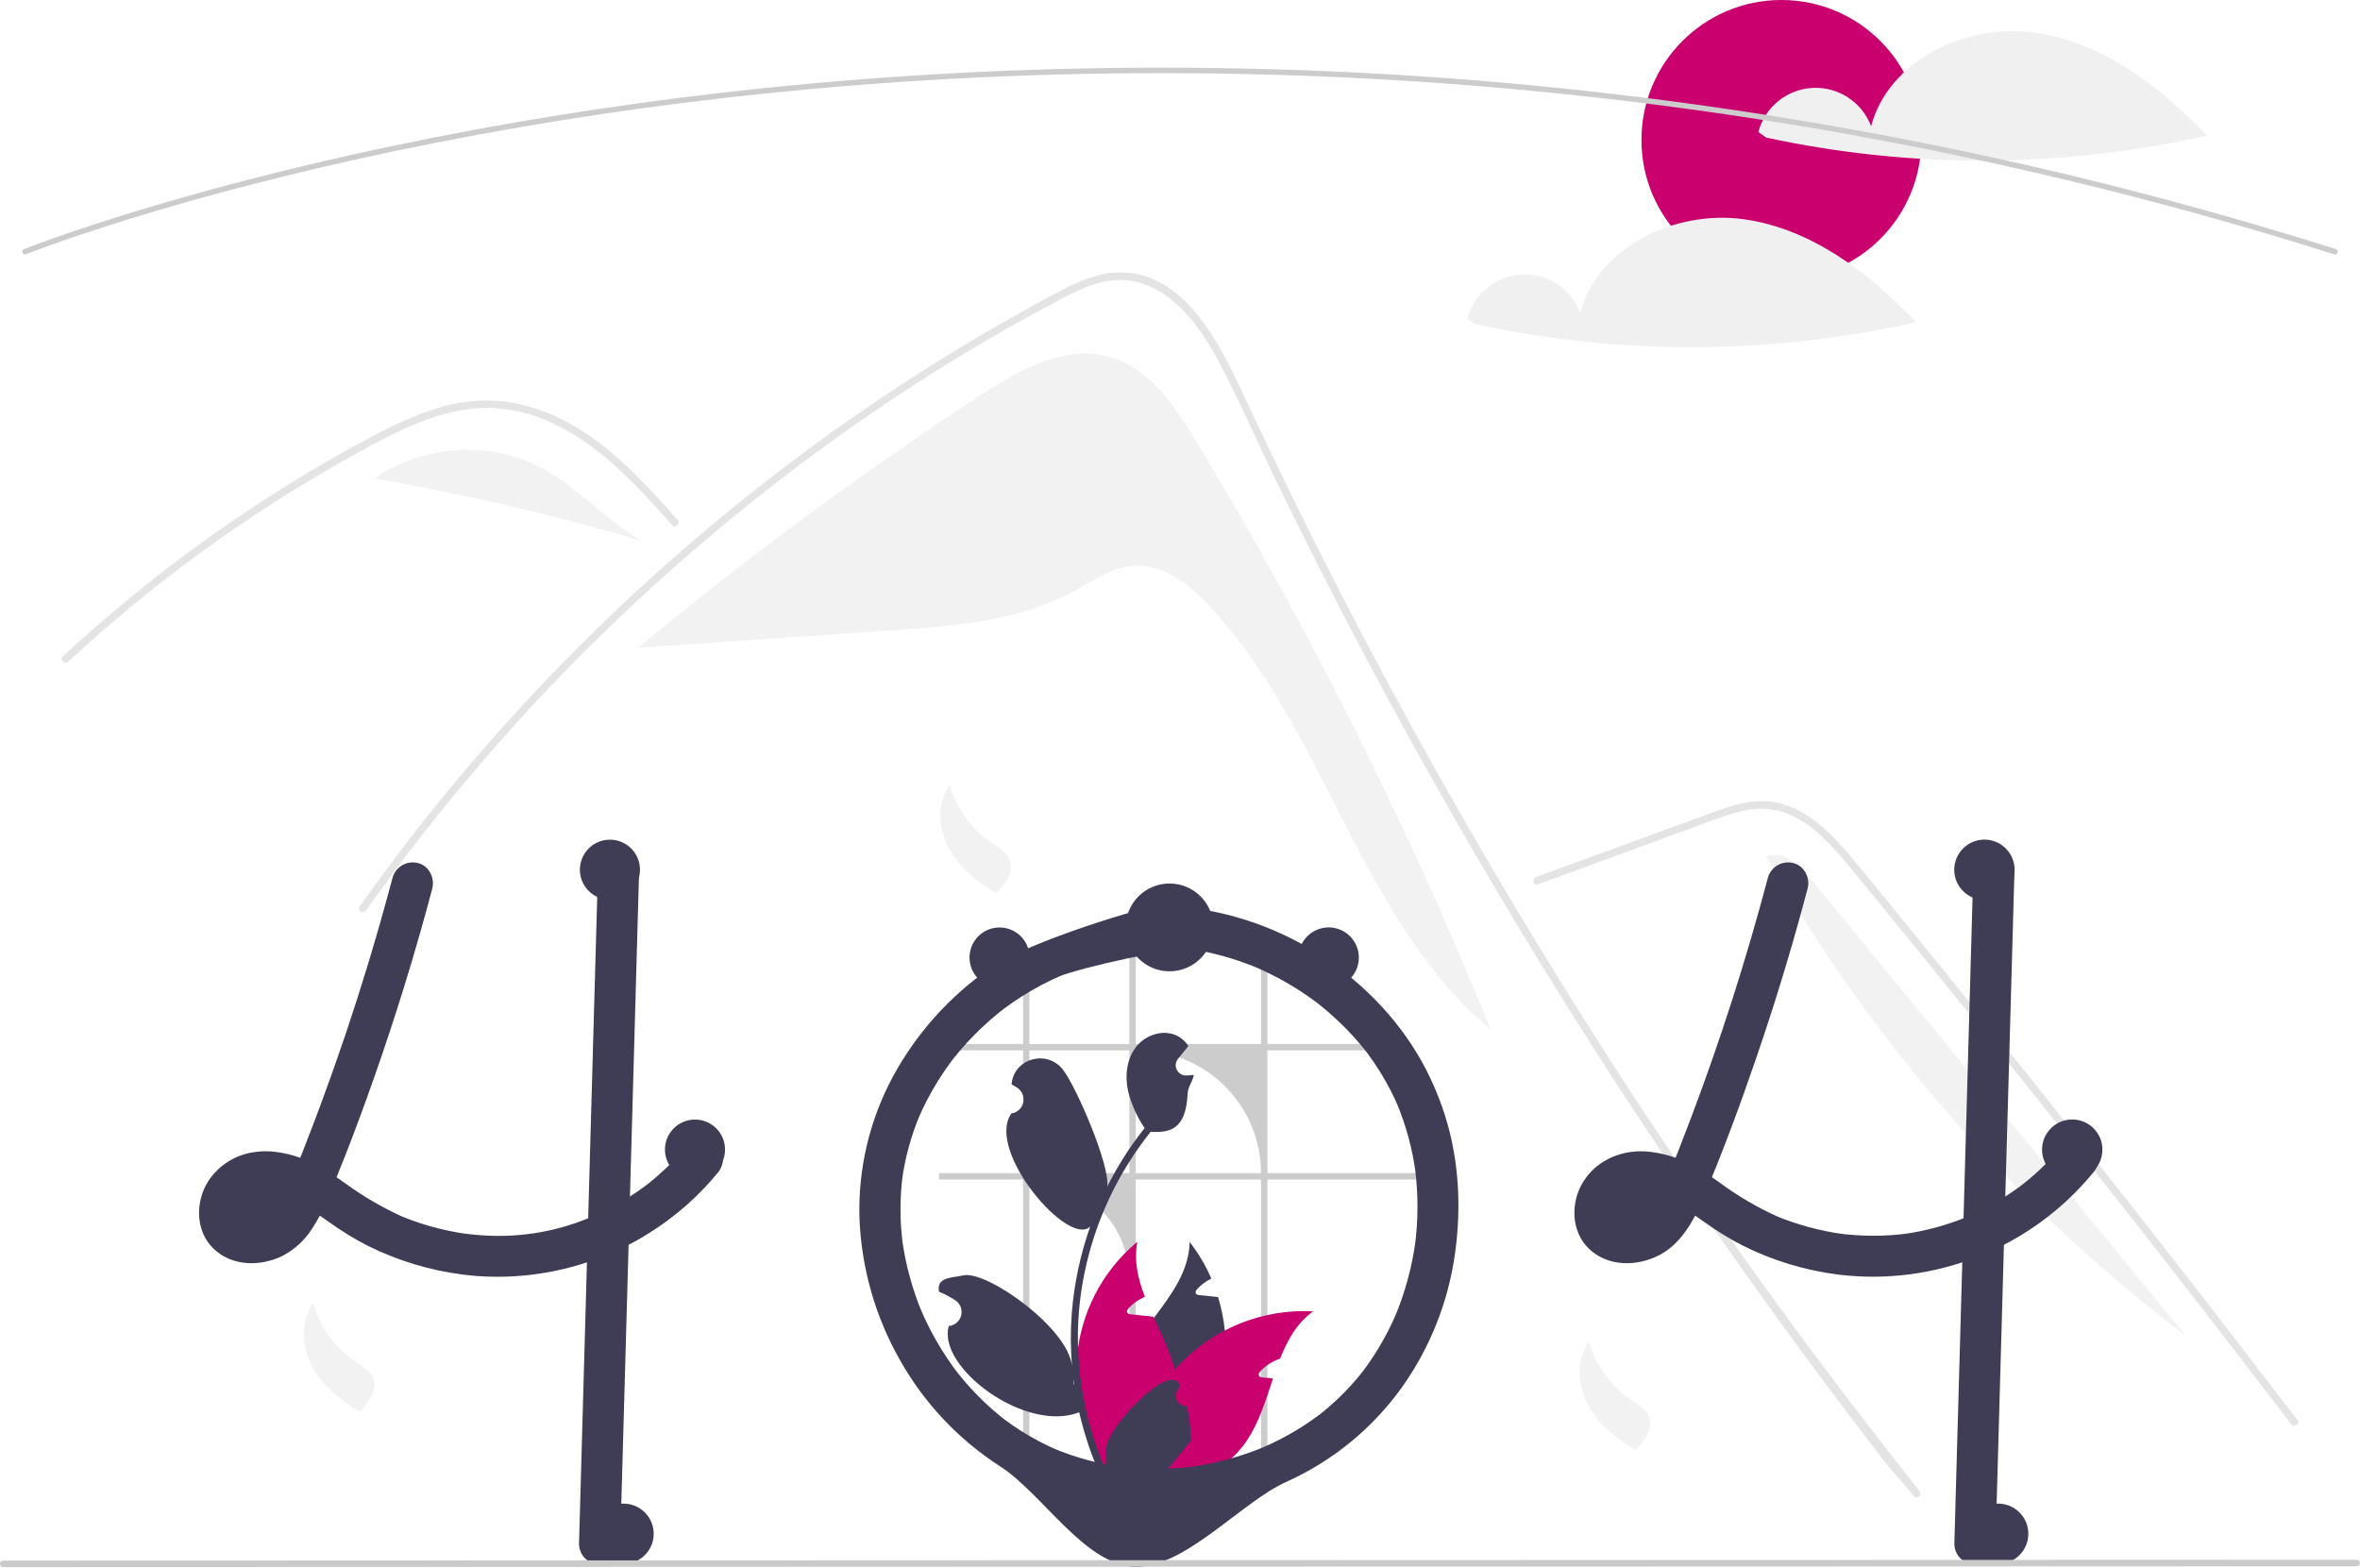
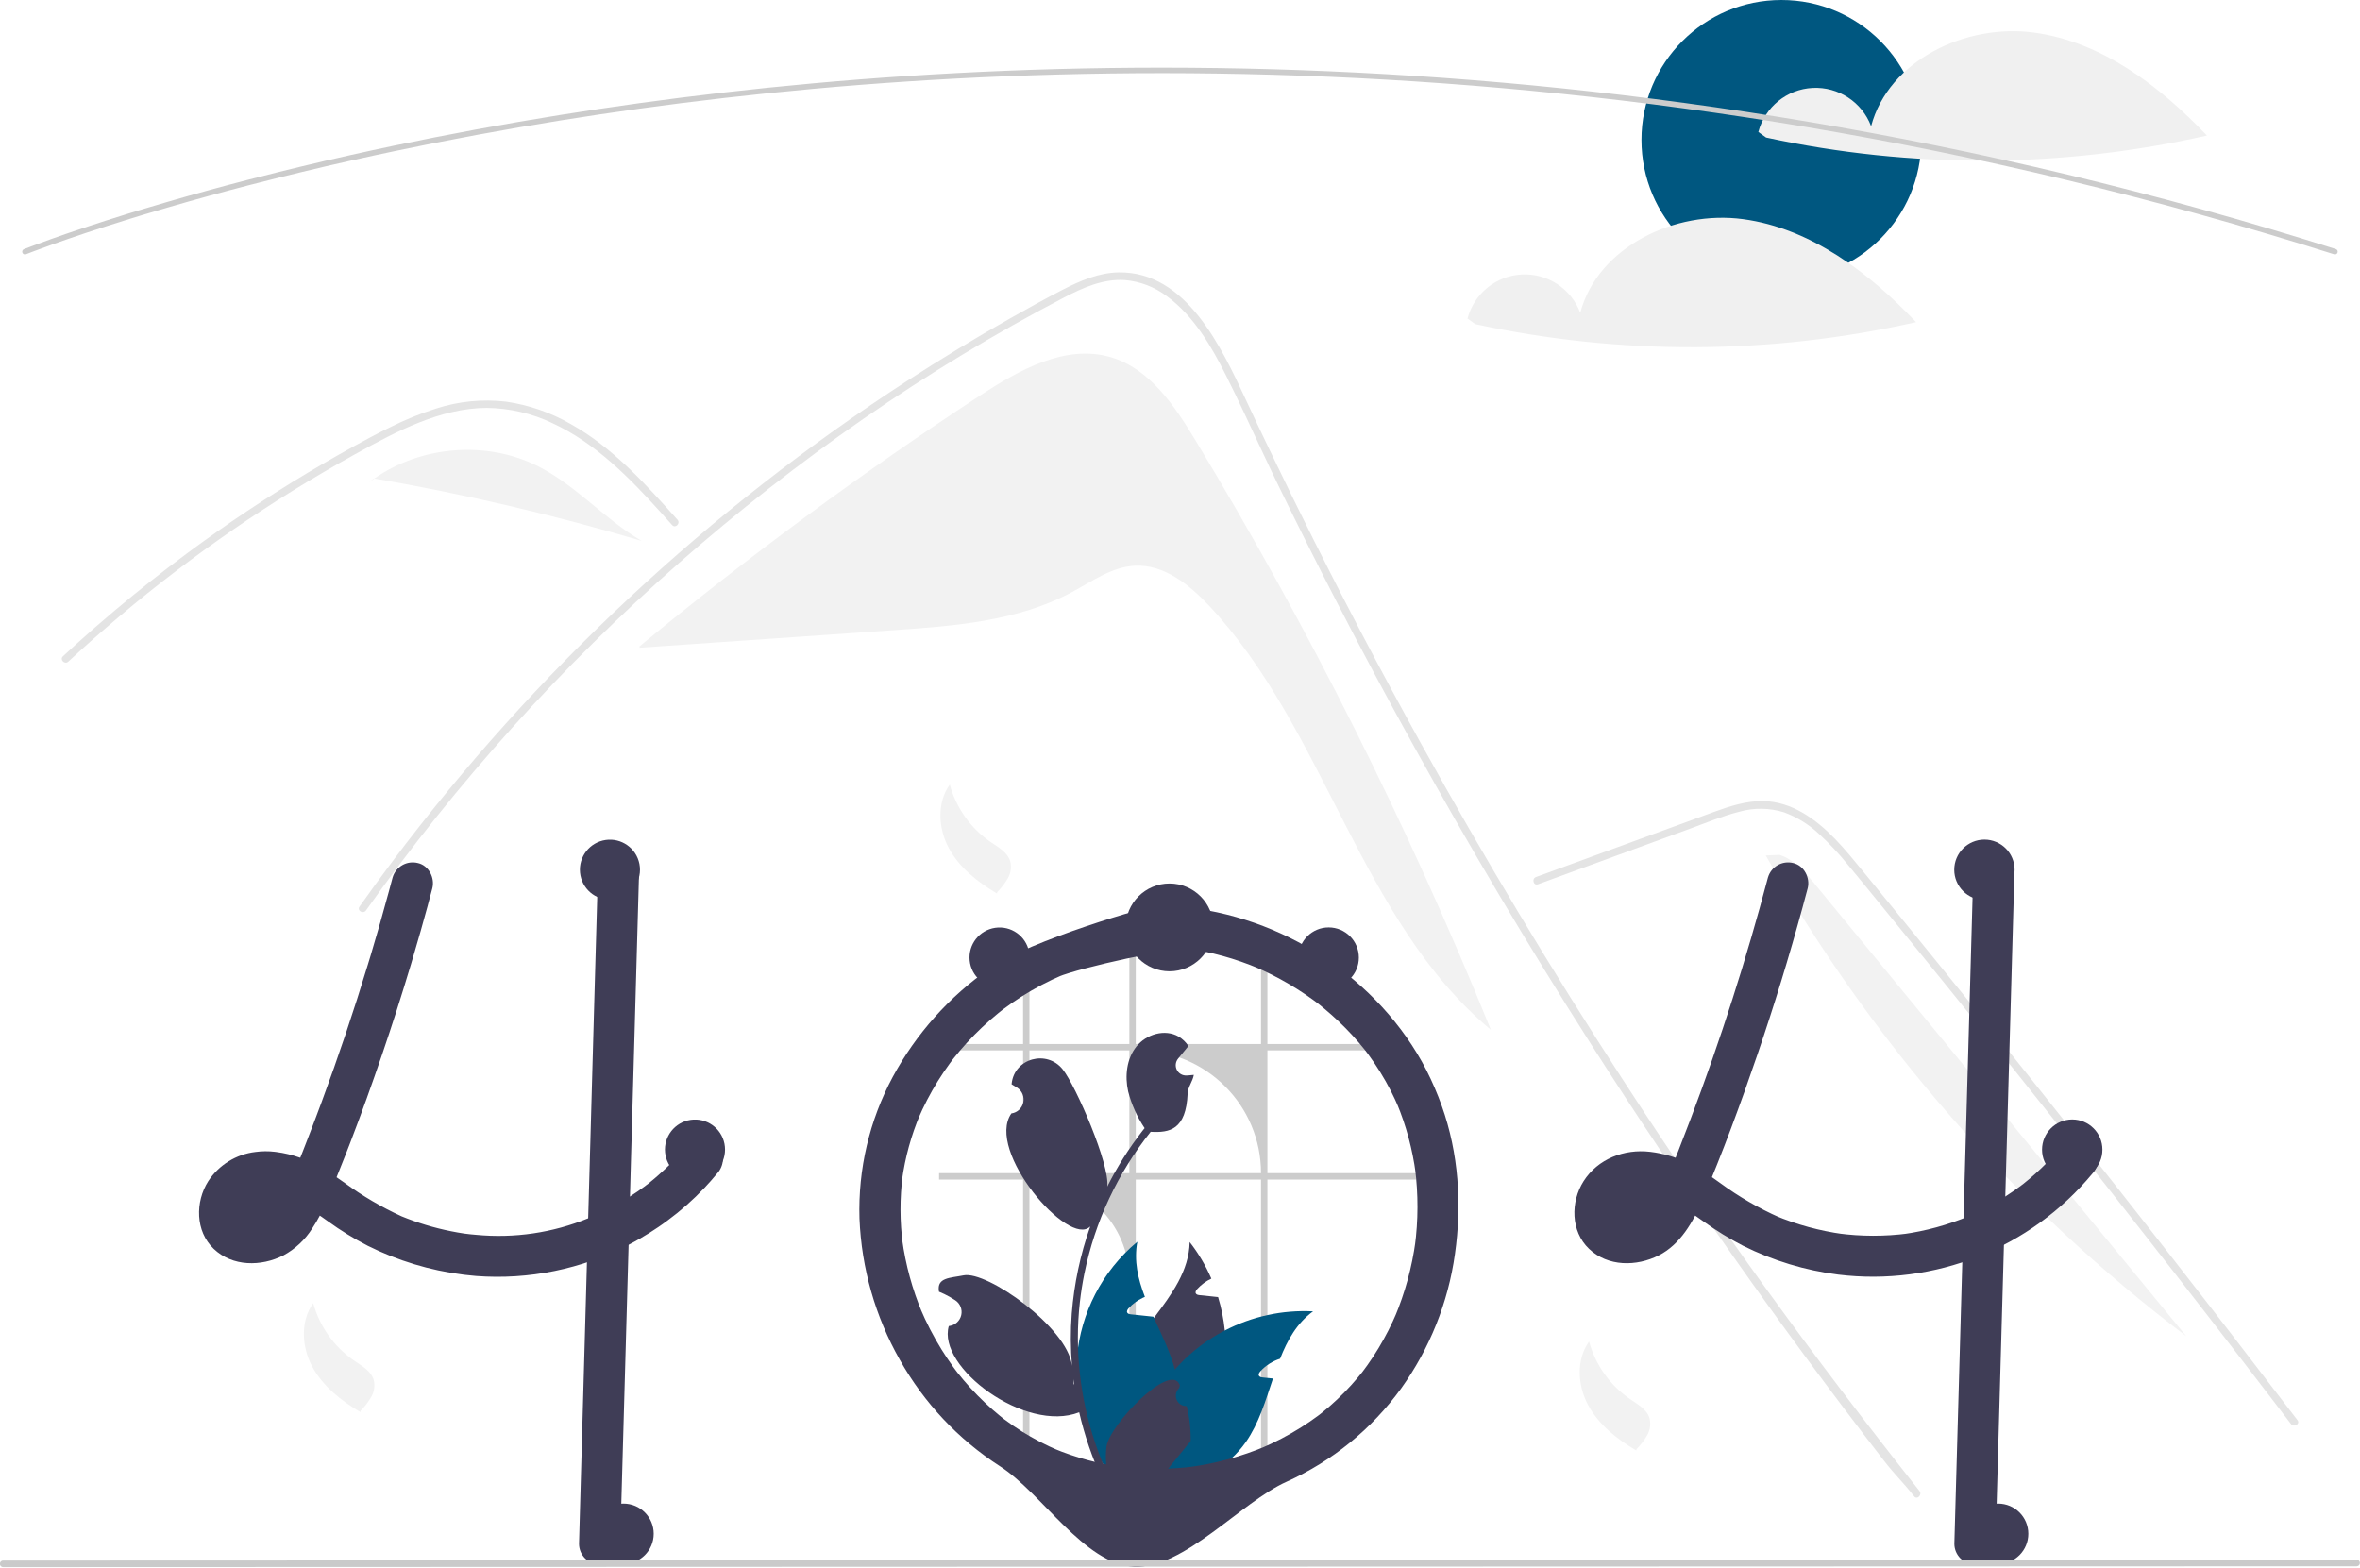
<svg xmlns="http://www.w3.org/2000/svg" data-name="Layer 1" width="860.131" height="571.148" viewBox="0 0 860.131 571.148">
  <path d="M605.67,324.953c-7.669-12.684-16.757-26.228-30.99-30.37-16.482-4.796-33.413,4.732-47.775,14.135a1392.157,1392.157,0,0,0-123.893,91.283l.043.492q46.226-3.188,92.451-6.376c22.265-1.535,45.296-3.283,64.972-13.816,7.467-3.997,14.745-9.336,23.206-9.708,10.512-.462,19.677,6.879,26.88,14.549,42.607,45.371,54.937,114.754,102.738,154.616A1516.995,1516.995,0,0,0,605.67,324.953Z" transform="translate(-169.9343 -164.426)" fill="#f2f2f2" />
  <path d="M867.571,709.781c-4.712-5.95-6.637-7.343-11.285-13.348q-56.764-73.416-106.708-151.792-33.924-53.23-64.483-108.504-14.549-26.278-28.3-52.969-10.67-20.695-20.865-41.638c-1.944-3.988-3.832-7.994-5.711-12.009-4.428-9.442-8.773-18.93-13.439-28.244-5.317-10.616-11.789-21.745-21.553-28.877a29.405,29.405,0,0,0-15.319-5.895c-7.948-.513-15.282,2.769-22.176,6.353-50.439,26.301-97.659,59.276-140.37,96.798A730.778,730.778,0,0,0,303.322,496.247c-1.008,1.439-3.392.064-2.374-1.384q6.009-8.498,12.257-16.813A734.817,734.817,0,0,1,500.805,303.064q18.248-11.826,37.183-22.542c6.362-3.603,12.752-7.16,19.251-10.497,6.371-3.273,13.137-6.215,20.416-6.325,24.77-.385,37.595,27.667,46.405,46.542q4.153,8.911,8.406,17.766,16.075,33.621,33.387,66.628,10.685,20.379,21.837,40.52,34.707,62.718,73.779,122.897c34.506,53.143,68.737,100.089,108.046,149.785C870.596,709.213,868.662,711.175,867.571,709.781Z" transform="translate(-169.9343 -164.426)" fill="#e4e4e4" />
  <path d="M414.916,355.804c-1.439-1.604-2.869-3.209-4.318-4.813-11.422-12.633-23.679-25.118-39.364-32.361a57.11,57.11,0,0,0-23.927-5.546c-8.562.028-16.932,2.273-24.843,5.418-3.74,1.494-7.398,3.19-11.001,4.996-4.116,2.072-8.159,4.281-12.183,6.509q-11.331,6.27-22.368,13.091-21.961,13.572-42.546,29.216-10.671,8.113-20.902,16.758-9.516,8.031-18.646,16.492c-1.302,1.201-3.245-.743-1.944-1.943,1.604-1.494,3.227-2.979,4.85-4.446q6.875-6.215,13.971-12.193,12.939-10.918,26.549-20.993,21.163-15.676,43.783-29.225,11.304-6.765,22.918-12.963c2.338-1.247,4.703-2.466,7.096-3.621a113.116,113.116,0,0,1,16.868-6.866,60.006,60.006,0,0,1,25.476-2.503,66.327,66.327,0,0,1,23.505,8.131c15.401,8.608,27.346,21.919,38.97,34.909C418.033,355.171,416.099,357.124,414.916,355.804Z" transform="translate(-169.9343 -164.426)" fill="#e4e4e4" />
  <path d="M730.477,486.711l36.905-13.498,18.323-6.702c5.968-2.183,11.921-4.667,18.09-6.23a28.539,28.539,0,0,1,16.374.209,37.738,37.738,0,0,1,12.771,7.917,103.64,103.64,0,0,1,10.475,11.186c3.989,4.794,7.92,9.639,11.868,14.467q24.441,29.891,48.563,60.041,24.121,30.15,47.92,60.556,23.857,30.48,47.385,61.216,2.882,3.765,5.76,7.534c1.06,1.388,3.449.02,2.375-1.388Q983.582,650.974,959.549,620.184q-24.092-30.864-48.516-61.466-24.424-30.601-49.179-60.937-6.167-7.558-12.354-15.099c-3.48-4.241-6.92-8.527-10.736-12.474-7.005-7.245-15.758-13.648-26.234-13.822-6.16-.102-12.121,1.852-17.844,3.923-6.17,2.232-12.325,4.506-18.486,6.759l-37.163,13.592-9.291,3.398c-1.649.603-.937,3.262.731,2.652Z" transform="translate(-169.9343 -164.426)" fill="#e4e4e4" />
  <path d="M366.377,334.526c-18.754-9.639-42.771-7.751-60.005,4.291a855.847,855.847,0,0,1,97.371,22.726C390.46,353.759,380.07,341.563,366.377,334.526Z" transform="translate(-169.9343 -164.426)" fill="#f2f2f2" />
  <path d="M306.188,338.784l-3.61,2.935c1.221-1.027,2.491-1.99,3.795-2.901C306.311,338.807,306.249,338.795,306.188,338.784Z" transform="translate(-169.9343 -164.426)" fill="#f2f2f2" />
  <path d="M831.549,486.846c-3.633-4.422-7.56-9.052-12.994-10.848l-5.073.2A575.436,575.436,0,0,0,966.749,651.418Q899.149,569.132,831.549,486.846Z" transform="translate(-169.9343 -164.426)" fill="#f2f2f2" />
  <path d="M516.084,450.367A37.481,37.481,0,0,0,531.015,471.325c2.82,1.92,6.157,3.762,7.122,7.035a8.379,8.379,0,0,1-.874,6.15,24.884,24.884,0,0,1-3.861,5.041l-.137.512c-6.998-4.147-13.656-9.393-17.522-16.551s-4.406-16.539.341-23.145" transform="translate(-169.9343 -164.426)" fill="#f2f2f2" />
  <path d="M749.084,653.367A37.481,37.481,0,0,0,764.015,674.325c2.82,1.92,6.157,3.762,7.122,7.035a8.379,8.379,0,0,1-.874,6.15,24.884,24.884,0,0,1-3.861,5.041l-.137.512c-6.998-4.147-13.656-9.393-17.522-16.551s-4.406-16.539.341-23.145" transform="translate(-169.9343 -164.426)" fill="#f2f2f2" />
  <path d="M284.084,639.367A37.481,37.481,0,0,0,299.015,660.325c2.82,1.92,6.157,3.762,7.122,7.035a8.379,8.379,0,0,1-.874,6.15,24.884,24.884,0,0,1-3.861,5.041l-.137.512c-6.998-4.147-13.656-9.393-17.522-16.551s-4.406-16.539.341-23.145" transform="translate(-169.9343 -164.426)" fill="#f2f2f2" />
-   <circle cx="649.249" cy="51" r="51" fill="#c9006e" />
+   <circle cx="649.249" cy="51" r="51" fill="#005780" />
  <path d="M911.219,176.296c-24.717-3.341-52.935,10.019-59.341,34.124a21.597,21.597,0,0,0-41.094,2.109l2.83,2.027a372.275,372.275,0,0,0,160.659-.726C957.079,195.76,935.935,179.637,911.219,176.296Z" transform="translate(-169.9343 -164.426)" fill="#f0f0f0" />
  <path d="M805.219,244.296c-24.717-3.341-52.935,10.019-59.341,34.124a21.597,21.597,0,0,0-41.094,2.109l2.83,2.027a372.275,372.275,0,0,0,160.659-.726C851.079,263.76,829.935,247.637,805.219,244.296Z" transform="translate(-169.9343 -164.426)" fill="#f0f0f0" />
  <path d="M1020.946,257.154a.982.982,0,0,1-.302-.047C756.237,173.489,523.199,184.424,374.264,208.321c-20.269,3.251-40.591,7.006-60.404,11.161-5.058,1.06-10.306,2.195-15.597,3.378-6.319,1.407-12.554,2.856-18.532,4.306q-3.873.917-7.595,1.849c-3.758.928-7.572,1.895-11.66,2.957-4.568,1.178-9.209,2.413-13.797,3.672a.442.442,0,0,1-.051.015l0.0.001c-5.183,1.415-10.338,2.871-15.323,4.325-2.698.779-5.304,1.548-7.799,2.307-.279.077-.526.151-.776.228l-.536.163c-.311.095-.617.188-.924.275l-.02.006 0.0.001-.812.252c-.968.293-1.912.579-2.841.864-24.545,7.566-38.038,12.949-38.171,13.002a1,1,0,1,1-.744-1.856c.134-.053,13.693-5.463,38.328-13.058.932-.286,1.879-.572,2.85-.866l.754-.234c.026-.01.052-.018.078-.025.305-.087.61-.18.919-.273l.537-.163c.268-.081.531-.161.801-.235,2.479-.754,5.093-1.524,7.798-2.307,4.987-1.455,10.147-2.911,15.334-4.328.016-.006.033-.01.049-.015v-.001c4.604-1.263,9.263-2.503,13.845-3.685,4.094-1.063,7.915-2.032,11.68-2.962q3.738-.93,7.609-1.853c5.985-1.451,12.233-2.902,18.563-4.312,5.299-1.184,10.556-2.322,15.622-3.383,19.843-4.162,40.198-7.923,60.497-11.179C523.096,182.415,756.467,171.463,1021.246,255.201a1.0 1,0,0,1-.301,1.953Z" transform="translate(-169.9343 -164.426)" fill="#ccc" />
  <path d="M432.923,584.266a6.729,6.729,0,0,0-1.7-2.67,6.43,6.43,0,0,0-.92-.71c-2.61-1.74-6.51-2.13-8.99,0a5.81,5.81,0,0,0-.69.71q-1.11,1.365-2.28,2.67c-1.28,1.46-2.59,2.87-3.96,4.24-.39.38-.78.77-1.18,1.15-.23.23-.46.45-.69.67-.88.84-1.78,1.65-2.69,2.45-.48.43-.96.85-1.45,1.26-.73.61-1.46,1.22-2.2,1.81-.07.05-.14.1-.21.16-.02.01-.03.03-.05.04-.01,0-.02,0-.03.02a.179.179,0,0,0-.07.05c-.22.15-.37.25-.48.34.04-.02.08-.05.12-.07-.18.14-.37.28-.55.42-1.75,1.29-3.54,2.53-5.37,3.69a99.21,99.21,0,0,1-14.22,7.55c-.33.13-.67.27-1.01.4a85.97,85.97,0,0,1-40.85,6.02q-2.13-.165-4.26-.45c-1.64-.24-3.27-.53-4.89-.86a97.932,97.932,0,0,1-18.02-5.44,118.652,118.652,0,0,1-20.66-12.12c-1-.71-2.01-1.42-3.02-2.11,1.15-2.82,2.28-5.64,3.38-8.48.55-1.37,1.08-2.74,1.6-4.12,4.09-10.63,7.93-21.36,11.61-32.13q5.58-16.365,10.53-32.92.51-1.68.99-3.36,2.595-8.745,4.98-17.53c.15-.57.31-1.13.45-1.7q.69-2.52,1.35-5.04c1-3.79-1.26-8.32-5.24-9.23a7.634,7.634,0,0,0-9.22,5.24c-.43,1.62-.86,3.23-1.3,4.85q-3.165,11.745-6.66,23.41-.51,1.68-1.02,3.36-7.71,25.41-16.93,50.31-1.11,3.015-2.25,6.01c-.37.98-.74,1.96-1.12,2.94-.73,1.93-1.48,3.86-2.23,5.79-.43,1.13-.87,2.26-1.31,3.38-.29.71-.57,1.42-.85,2.12a41.809,41.809,0,0,0-8.81-2.12l-.48-.06a27.397,27.397,0,0,0-7.01.06,23.914,23.914,0,0,0-17.24,10.66c-4.77,7.51-4.71,18.25,1.98,24.63,6.89,6.57,17.32,6.52,25.43,2.41a28.351,28.351,0,0,0,10.52-9.86,50.569,50.569,0,0,0,2.74-4.65c.21.14.42.28.63.43.8.56,1.6,1.13,2.39,1.69a111.738,111.738,0,0,0,14.51,8.91,108.359,108.359,0,0,0,34.62,10.47c.27.03.53.07.8.1,1.33.17,2.67.3,4.01.41a103.782,103.782,0,0,0,55.58-11.36q2.175-1.125,4.31-2.36,3.315-1.92,6.48-4.08c1.15-.78,2.27-1.57,3.38-2.4a101.042,101.042,0,0,0,13.51-11.95q2.355-2.475,4.51-5.11a8.061,8.061,0,0,0,2.2-5.3A7.564,7.564,0,0,0,432.923,584.266Zm-165.59,23.82c.21-.15.42-.31.62-.47C267.893,607.766,267.603,607.936,267.333,608.086Zm3.21-3.23c-.23.26-.44.52-.67.78a23.366,23.366,0,0,1-2.25,2.2c-.11.1-.23.2-.35.29a.01.01,0,0,0-.01.01,3.804,3.804,0,0,0-.42.22q-.645.39-1.32.72a17.005,17.005,0,0,1-2.71.75,16.799,16.799,0,0,1-2.13.02h-.02a14.823,14.823,0,0,1-1.45-.4c-.24-.12-.47-.26-.7-.4-.09-.08-.17-.16-.22-.21a2.44,2.44,0,0,1-.27-.29.01.01,0,0,0-.01-.01c-.11-.2-.23-.4-.34-.6a.031.031,0,0,1-.01-.02c-.08-.25-.15-.51-.21-.77a12.511,12.511,0,0,1,.01-1.37,13.467,13.467,0,0,1,.54-1.88,11.068,11.068,0,0,1,.69-1.26c.02-.04.12-.2.23-.38.01-.01.01-.01.01-.02.15-.17.3-.35.46-.51.27-.3.56-.56.85-.83a18.022,18.022,0,0,1,1.75-1.01,19.481,19.481,0,0,1,2.93-.79,24.989,24.989,0,0,1,4.41.04,30.301,30.301,0,0,1,4.1,1.01,36.945,36.945,0,0,1-2.77,4.54C270.623,604.746,270.583,604.806,270.543,604.856Zm-11.12-3.29a2.18,2.18,0,0,1-.31.39A1.409,1.409,0,0,1,259.423,601.566Z" transform="translate(-169.9343 -164.426)" fill="#3f3d56" />
  <path d="M402.863,482.136q-.135,4.71-.27,9.42-.285,10.455-.59,20.92-.315,11.775-.66,23.54-.165,6.075-.34,12.15-.465,16.365-.92,32.72c-.03,1.13-.07,2.25-.1,3.38q-.225,8.115-.45,16.23-.255,8.805-.5,17.61-.18,6.6-.37,13.21-1.35,47.895-2.7,95.79a7.648,7.648,0,0,1-7.5,7.5,7.561,7.561,0,0,1-7.5-7.5q.75-26.94,1.52-53.88.675-24.36,1.37-48.72.225-8.025.45-16.06.345-12.09.68-24.18c.03-1.13.07-2.25.1-3.38.02-.99.05-1.97.08-2.96q.66-23.475,1.32-46.96.27-9.24.52-18.49.3-10.545.6-21.08c.09-3.09.17-6.17.26-9.26a7.648,7.648,0,0,1,7.5-7.5A7.561,7.561,0,0,1,402.863,482.136Z" transform="translate(-169.9343 -164.426)" fill="#3f3d56" />
  <path d="M814.291,484.217a893.238,893.238,0,0,1-28.161,87.941c-3.007,7.946-6.083,15.877-9.371,23.712l.756-1.792a54.583,54.583,0,0,1-5.59,10.612q-.229.321-.467.636,1.166-1.49.443-.589c-.254.301-.505.602-.768.895a23.664,23.664,0,0,1-2.249,2.203q-.301.258-.612.504l.938-.729c-.109.257-.873.597-1.111.743a18.254,18.254,0,0,1-2.405,1.219l1.792-.756a19.086,19.086,0,0,1-4.231,1.161l1.994-.268a17.021,17.021,0,0,1-4.298.046l1.994.268a14.002,14.002,0,0,1-3.405-.917l1.792.756a12.012,12.012,0,0,1-1.679-.896c-.271-.177-1.105-.809-.015.025,1.133.866.146.074-.088-.156-.194-.192-.37-.4-.56-.595-.882-.905.996,1.557.397.499a18.182,18.182,0,0,1-.878-1.637l.756,1.792a11.925,11.925,0,0,1-.728-2.651l.268,1.994a13.651,13.651,0,0,1-.003-3.405l-.268,1.994a15.964,15.964,0,0,1,.995-3.68l-.756,1.792a16.729,16.729,0,0,1,1.178-2.298,6.729,6.729,0,0,1,.729-1.071c.049.016-1.269,1.513-.569.757.183-.198.354-.406.539-.602.296-.314.614-.601.926-.898,1.045-.994-1.462.966-.257.179a19.049,19.049,0,0,1,2.749-1.499l-1.792.756a20.311,20.311,0,0,1,4.995-1.34l-1.994.268a25.628,25.628,0,0,1,6.461.076l-1.994-.268a33.211,33.211,0,0,1,7.892,2.22l-1.792-.756c5.39,2.314,10.163,5.749,14.928,9.118a111.95,111.95,0,0,0,14.506,8.906,108.388,108.388,0,0,0,34.622,10.474,103.933,103.933,0,0,0,92.586-36.752,8.078,8.078,0,0,0,2.197-5.303,7.632,7.632,0,0,0-2.197-5.303c-2.752-2.526-7.949-3.239-10.607,0a95.636,95.636,0,0,1-8.107,8.727q-2.017,1.914-4.142,3.71-1.214,1.026-2.461,2.011c-.393.311-1.619,1.138.263-.197-.431.306-.845.64-1.271.955a99.269,99.269,0,0,1-20.332,11.565l1.792-.756a96.836,96.836,0,0,1-24.171,6.622l1.994-.268a97.643,97.643,0,0,1-25.754-.038l1.994.268a99.8,99.8,0,0,1-24.857-6.77l1.792.756a116.025,116.025,0,0,1-21.736-12.591,86.877,86.877,0,0,0-11.113-6.994,42.824,42.824,0,0,0-14.438-4.389c-9.439-1.111-19.057,2.566-24.246,10.72-4.776,7.505-4.714,18.244,1.974,24.625,6.888,6.572,17.318,6.517,25.436,2.406,7.817-3.959,12.513-12.185,15.815-19.942,7.431-17.455,14.01-35.314,20.14-53.263q9.097-26.637,16.499-53.813.917-3.366,1.807-6.739c1.001-3.789-1.261-8.32-5.238-9.226a7.633,7.633,0,0,0-9.226,5.238Z" transform="translate(-169.9343 -164.426)" fill="#3f3d56" />
  <path d="M889.124,482.136l-2.7,95.793-2.685,95.294-1.518,53.884a7.565,7.565,0,0,0,7.5,7.5,7.649,7.649,0,0,0,7.5-7.5l2.7-95.793,2.685-95.294,1.518-53.884a7.565,7.565,0,0,0-7.5-7.5,7.649,7.649,0,0,0-7.5,7.5Z" transform="translate(-169.9343 -164.426)" fill="#3f3d56" />
  <path d="M629.526,700.361h2.329V594.319h54.329v-2.323H631.855V547.252H673.81q-.923-1.173-1.899-2.317H631.855V515.382c-.77-.328-1.547-.645-2.329-.944V544.935h-45.652V507.07c-.782.036-1.553.09-2.329.155v37.71h-36.42V516.684c-.782.346-1.553.711-2.317,1.093V544.935h-30.616v2.317h30.616v44.744h-30.616v2.323h30.616V700.361h2.317V594.319a36.413,36.413,0,0,1,36.42,36.42v69.622h2.329V594.319h45.652Zm-84.401-108.365V547.252h36.42v44.744Zm38.749,0V547.252h.914a44.741,44.741,0,0,1,44.738,44.744Z" transform="translate(-169.9343 -164.426)" opacity="0.2" />
  <path d="M615.303,668.566a63.059,63.059,0,0,1-20.05,33.7c-.74.64-1.48,1.26-2.25,1.87q-2.805.255-5.57.52c-1.53.14-3.04.29-4.54.43l-.27.03-.19-1.64-.76-6.64a37.623,37.623,0,0,1-3.3-32.44c2.64-7.12,7.42-13.41,12.12-19.65,6.49-8.62,12.8-17.14,13.03-27.65a60.544,60.544,0,0,1,7.9,13.33,16.432,16.432,0,0,0-5.12,3.77c-.41.45-.82,1.08-.54,1.62.24.46.84.57,1.36.63,1.25.13,2.51.26,3.76.39,1,.11,2,.21,3,.32a63.99,63.99,0,0,1,2.45,12.18A61.189,61.189,0,0,1,615.303,668.566Z" transform="translate(-169.9343 -164.426)" fill="#3f3d56" />
-   <path d="M648.503,642.356c-5.9,4.29-9.35,10.46-12.03,17.26a16.628,16.628,0,0,0-7.17,4.58c-.41.45-.82,1.08-.54,1.62.24.46.84.57,1.36.63,1.25.13,2.51.26,3.76.39-2.68,8.04-5.14,16.36-9.88,23.15a36.989,36.989,0,0,1-12.03,10.91,38.492,38.492,0,0,1-4.02,1.99q-7.62.585-14.95,1.25-2.805.255-5.57.52c-1.53.14-3.04.29-4.54.43q-.015-.825,0-1.65a63.304,63.304,0,0,1,15.25-39.86c.45-.52.91-1.03,1.38-1.54a61.792,61.792,0,0,1,16.81-12.7A62.654,62.654,0,0,1,648.503,642.356Z" transform="translate(-169.9343 -164.426)" fill="#c9006e" />
-   <path d="M589.163,699.526l-1.15,3.4-.58,1.73c-1.53.14-3.04.29-4.54.43l-.27.03c-1.66.17-3.31.34-4.96.51-.43-.5-.86-1.01-1.28-1.53a62.03,62.03,0,0,1,8.07-87.11c-1.32,6.91.22,13.53,2.75,20.1-.27.11-.53.22-.78.34a16.432,16.432,0,0,0-5.12,3.77c-.41.45-.82,1.08-.54,1.62.24.46.84.57,1.36.63,1.25.13,2.51.26,3.76.39,1,.11,2,.21,3,.32q.705.075,1.41.15c.07.15.13.29.2.44,2.85,6.18,5.92,12.39,7.65,18.83a43.666,43.666,0,0,1,1.02,4.91A37.604,37.604,0,0,1,589.163,699.526Z" transform="translate(-169.9343 -164.426)" fill="#c9006e" />
+   <path d="M648.503,642.356c-5.9,4.29-9.35,10.46-12.03,17.26a16.628,16.628,0,0,0-7.17,4.58c-.41.45-.82,1.08-.54,1.62.24.46.84.57,1.36.63,1.25.13,2.51.26,3.76.39-2.68,8.04-5.14,16.36-9.88,23.15a36.989,36.989,0,0,1-12.03,10.91,38.492,38.492,0,0,1-4.02,1.99q-7.62.585-14.95,1.25-2.805.255-5.57.52c-1.53.14-3.04.29-4.54.43q-.015-.825,0-1.65a63.304,63.304,0,0,1,15.25-39.86c.45-.52.91-1.03,1.38-1.54a61.792,61.792,0,0,1,16.81-12.7A62.654,62.654,0,0,1,648.503,642.356Z" transform="translate(-169.9343 -164.426)" fill="#005780" />
+   <path d="M589.163,699.526l-1.15,3.4-.58,1.73c-1.53.14-3.04.29-4.54.43l-.27.03c-1.66.17-3.31.34-4.96.51-.43-.5-.86-1.01-1.28-1.53a62.03,62.03,0,0,1,8.07-87.11c-1.32,6.91.22,13.53,2.75,20.1-.27.11-.53.22-.78.34a16.432,16.432,0,0,0-5.12,3.77c-.41.45-.82,1.08-.54,1.62.24.46.84.57,1.36.63,1.25.13,2.51.26,3.76.39,1,.11,2,.21,3,.32q.705.075,1.41.15c.07.15.13.29.2.44,2.85,6.18,5.92,12.39,7.65,18.83a43.666,43.666,0,0,1,1.02,4.91A37.604,37.604,0,0,1,589.163,699.526Z" transform="translate(-169.9343 -164.426)" fill="#005780" />
  <path d="M689.821,554.487c-8.609-16.792-21.946-30.921-37.632-41.304a114.237,114.237,0,0,0-52.563-18.38q-3.69-.335-7.399-.393c-2.921-.044-46.866,12.632-61.587,22.982a114.295,114.295,0,0,0-35.333,39.527,102.5,102.5,0,0,0-12.126,51.633,113.564,113.564,0,0,0,14.703,51.476,110.475,110.475,0,0,0,36.444,38.746C549.667,708.561,565.074,734.51,583.183,735.426c18.246.923,39.054-23.555,55.695-30.987a104.425,104.425,0,0,0,41.726-34.005,110.25,110.25,0,0,0,19.599-48.948c2.574-18.083,1.374-36.733-4.801-54.016a111.86,111.86,0,0,0-5.58-12.983c-1.78-3.505-6.996-4.796-10.261-2.691a7.68,7.68,0,0,0-2.691,10.261q1.568,3.088,2.915,6.278l-.756-1.792a101.151,101.151,0,0,1,6.876,25.538l-.268-1.994a109.229,109.229,0,0,1-.066,28.683l.268-1.994a109.734,109.734,0,0,1-7.555,27.674l.756-1.792a104.212,104.212,0,0,1-6.672,13.098q-1.923,3.186-4.081,6.222c-.632.888-1.283,1.761-1.939,2.631-.856,1.136,1.167-1.483.282-.369-.151.19-.3.38-.452.569q-.681.852-1.382,1.688a93.613,93.613,0,0,1-10.176,10.384q-1.366,1.192-2.778,2.331c-.469.378-.932.773-1.421,1.125.019-.013,1.58-1.199.656-.511-.29.216-.579.436-.87.652q-2.91,2.156-5.974,4.092a103.485,103.485,0,0,1-14.756,7.713l1.792-.756a109.215,109.215,0,0,1-27.597,7.552l1.994-.268a108.154,108.154,0,0,1-28.589.051l1.994.268a99.835,99.835,0,0,1-25.095-6.784l1.792.756a93.643,93.643,0,0,1-13.416-6.991q-3.174-2-6.184-4.247c-.286-.214-.57-.43-.855-.645-.915-.691.658.51.67.518a19.169,19.169,0,0,1-1.535-1.225q-1.454-1.184-2.861-2.422a101.989,101.989,0,0,1-10.493-10.709q-1.213-1.434-2.374-2.911c-.335-.426-.947-1.29.404.529-.178-.239-.362-.474-.542-.712q-.647-.858-1.276-1.728-2.203-3.048-4.188-6.246a109.29,109.29,0,0,1-7.805-15.108l.756,1.792a106.588,106.588,0,0,1-7.34-26.837l.268,1.994a97.866,97.866,0,0,1-.048-25.636l-.268,1.994A94.673,94.673,0,0,1,505.276,570.55l-.756,1.792a101.557,101.557,0,0,1,7.195-13.856q2.066-3.323,4.378-6.485.525-.718,1.062-1.428c.324-.428,1.215-1.493-.305.388.149-.184.293-.374.439-.56q1.269-1.608,2.6-3.165A107.402,107.402,0,0,1,530.772,536.215q1.474-1.292,2.995-2.529.691-.562,1.391-1.113c.187-.147.376-.291.562-.439-1.997,1.59-.555.433-.102.093q3.134-2.348,6.435-4.461a103.644,103.644,0,0,1,15.387-8.108l-1.792.756c7.76-3.258,42.141-10.949,48.394-10.11l-1.994-.268A106.225,106.225,0,0,1,628.768,517.419l-1.792-.756a110.313,110.313,0,0,1,12.6,6.329q3.043,1.784,5.967,3.763,1.384.937,2.738,1.915.677.489,1.346.989c.248.185.494.373.741.558,1.039.779-1.431-1.128-.342-.267a110.843,110.843,0,0,1,10.368,9.253q2.401,2.445,4.637,5.045,1.147,1.334,2.246,2.708c.364.455,1.605,2.101.084.085.372.493.747.982,1.114,1.479a97.977,97.977,0,0,1,8.392,13.538c1.793,3.498,6.987,4.802,10.261,2.691A7.677,7.677,0,0,0,689.821,554.487Z" transform="translate(-169.9343 -164.426)" fill="#3f3d56" />
  <path d="M602.431,676.882a3.78,3.78,0,0,1-2.739-6.551c.095-.379.164-.651.259-1.03q-.051-.124-.103-.247c-3.48-8.298-25.685,14.833-26.645,22.632a30.029,30.029,0,0,0,.527,10.328A120.392,120.392,0,0,1,562.778,652.01a116.202,116.202,0,0,1,.721-12.963q.597-5.293,1.657-10.511a121.787,121.787,0,0,1,24.151-51.616c6.874.384,12.898-.663,13.48-13.985.103-2.37,1.861-4.422,2.248-6.756-.656.086-1.323.14-1.979.183-.204.011-.42.021-.624.032l-.077.003a3.745,3.745,0,0,1-3.076-6.101q.425-.523.851-1.046c.43-.538.871-1.065,1.302-1.603a1.865,1.865,0,0,0,.14-.161c.495-.613.99-1.216,1.485-1.829a10.829,10.829,0,0,0-3.55-3.432c-4.959-2.905-11.801-.893-15.384,3.593-3.593,4.486-4.271,10.779-3.023,16.384a43.398,43.398,0,0,0,6.003,13.383c-.269.344-.549.678-.818,1.022a122.574,122.574,0,0,0-12.794,20.268c1.016-7.939-11.412-36.608-16.218-42.681-5.773-7.294-17.611-4.111-18.628,5.136q-.015.134-.029.268,1.071.604,2.096,1.282a5.127,5.127,0,0,1-2.067,9.33l-.105.016c-9.556,13.644,21.077,49.155,28.745,41.181a125.11,125.11,0,0,0-6.734,31.693,118.664,118.664,0,0,0,.086,19.16l-.032-.226C558.902,648.154,529.674,627.514,521.139,629.233c-4.917.99-9.76.765-9.013,5.725q.018.119.036.237a34.442,34.442,0,0,1,3.862,1.861q1.071.604,2.096,1.282a5.127,5.127,0,0,1-2.067,9.33l-.105.016c-.075.011-.14.022-.215.032-4.35,14.966,27.907,39.12,47.518,31.435h.011a125.075,125.075,0,0,0,8.402,24.528H601.679c.108-.334.204-.678.301-1.011a34.102,34.102,0,0,1-8.305-.495c2.227-2.733,4.454-5.487,6.681-8.219a1.861,1.861,0,0,0,.14-.161c1.13-1.398,2.27-2.786,3.399-4.185l.001-.002a49.952,49.952,0,0,0-1.464-12.725Zm-34.371-67.613.016-.021-.016.043Zm-6.648,59.932-.258-.581c.011-.42.011-.839,0-1.269,0-.118-.021-.237-.021-.355.097.742.183,1.485.29,2.227Z" transform="translate(-169.9343 -164.426)" fill="#3f3d56" />
  <circle cx="95.249" cy="439" r="11" fill="#3f3d56" />
  <circle cx="227.249" cy="559" r="11" fill="#3f3d56" />
  <circle cx="728.249" cy="559" r="11" fill="#3f3d56" />
  <circle cx="755.249" cy="419" r="11" fill="#3f3d56" />
  <circle cx="723.249" cy="317" r="11" fill="#3f3d56" />
  <path d="M434.183,583.426a10.949,10.949,0,1,1-.21-2.16A10.992,10.992,0,0,1,434.183,583.426Z" transform="translate(-169.9343 -164.426)" fill="#3f3d56" />
  <circle cx="484.249" cy="349" r="11" fill="#3f3d56" />
  <path d="M545.183,513.426a10.949,10.949,0,1,1-.21-2.16A10.992,10.992,0,0,1,545.183,513.426Z" transform="translate(-169.9343 -164.426)" fill="#3f3d56" />
  <path d="M403.183,481.426a10.949,10.949,0,1,1-.21-2.16A10.992,10.992,0,0,1,403.183,481.426Z" transform="translate(-169.9343 -164.426)" fill="#3f3d56" />
  <circle cx="599.249" cy="443" r="11" fill="#3f3d56" />
  <circle cx="426.249" cy="338" r="16" fill="#3f3d56" />
  <path d="M1028.875,735.267l-857.75.307a1.191,1.191,0,1,1,0-2.381l857.75-.307a1.191,1.191,0,0,1,0,2.381Z" transform="translate(-169.9343 -164.426)" fill="#cacaca" />
</svg>
